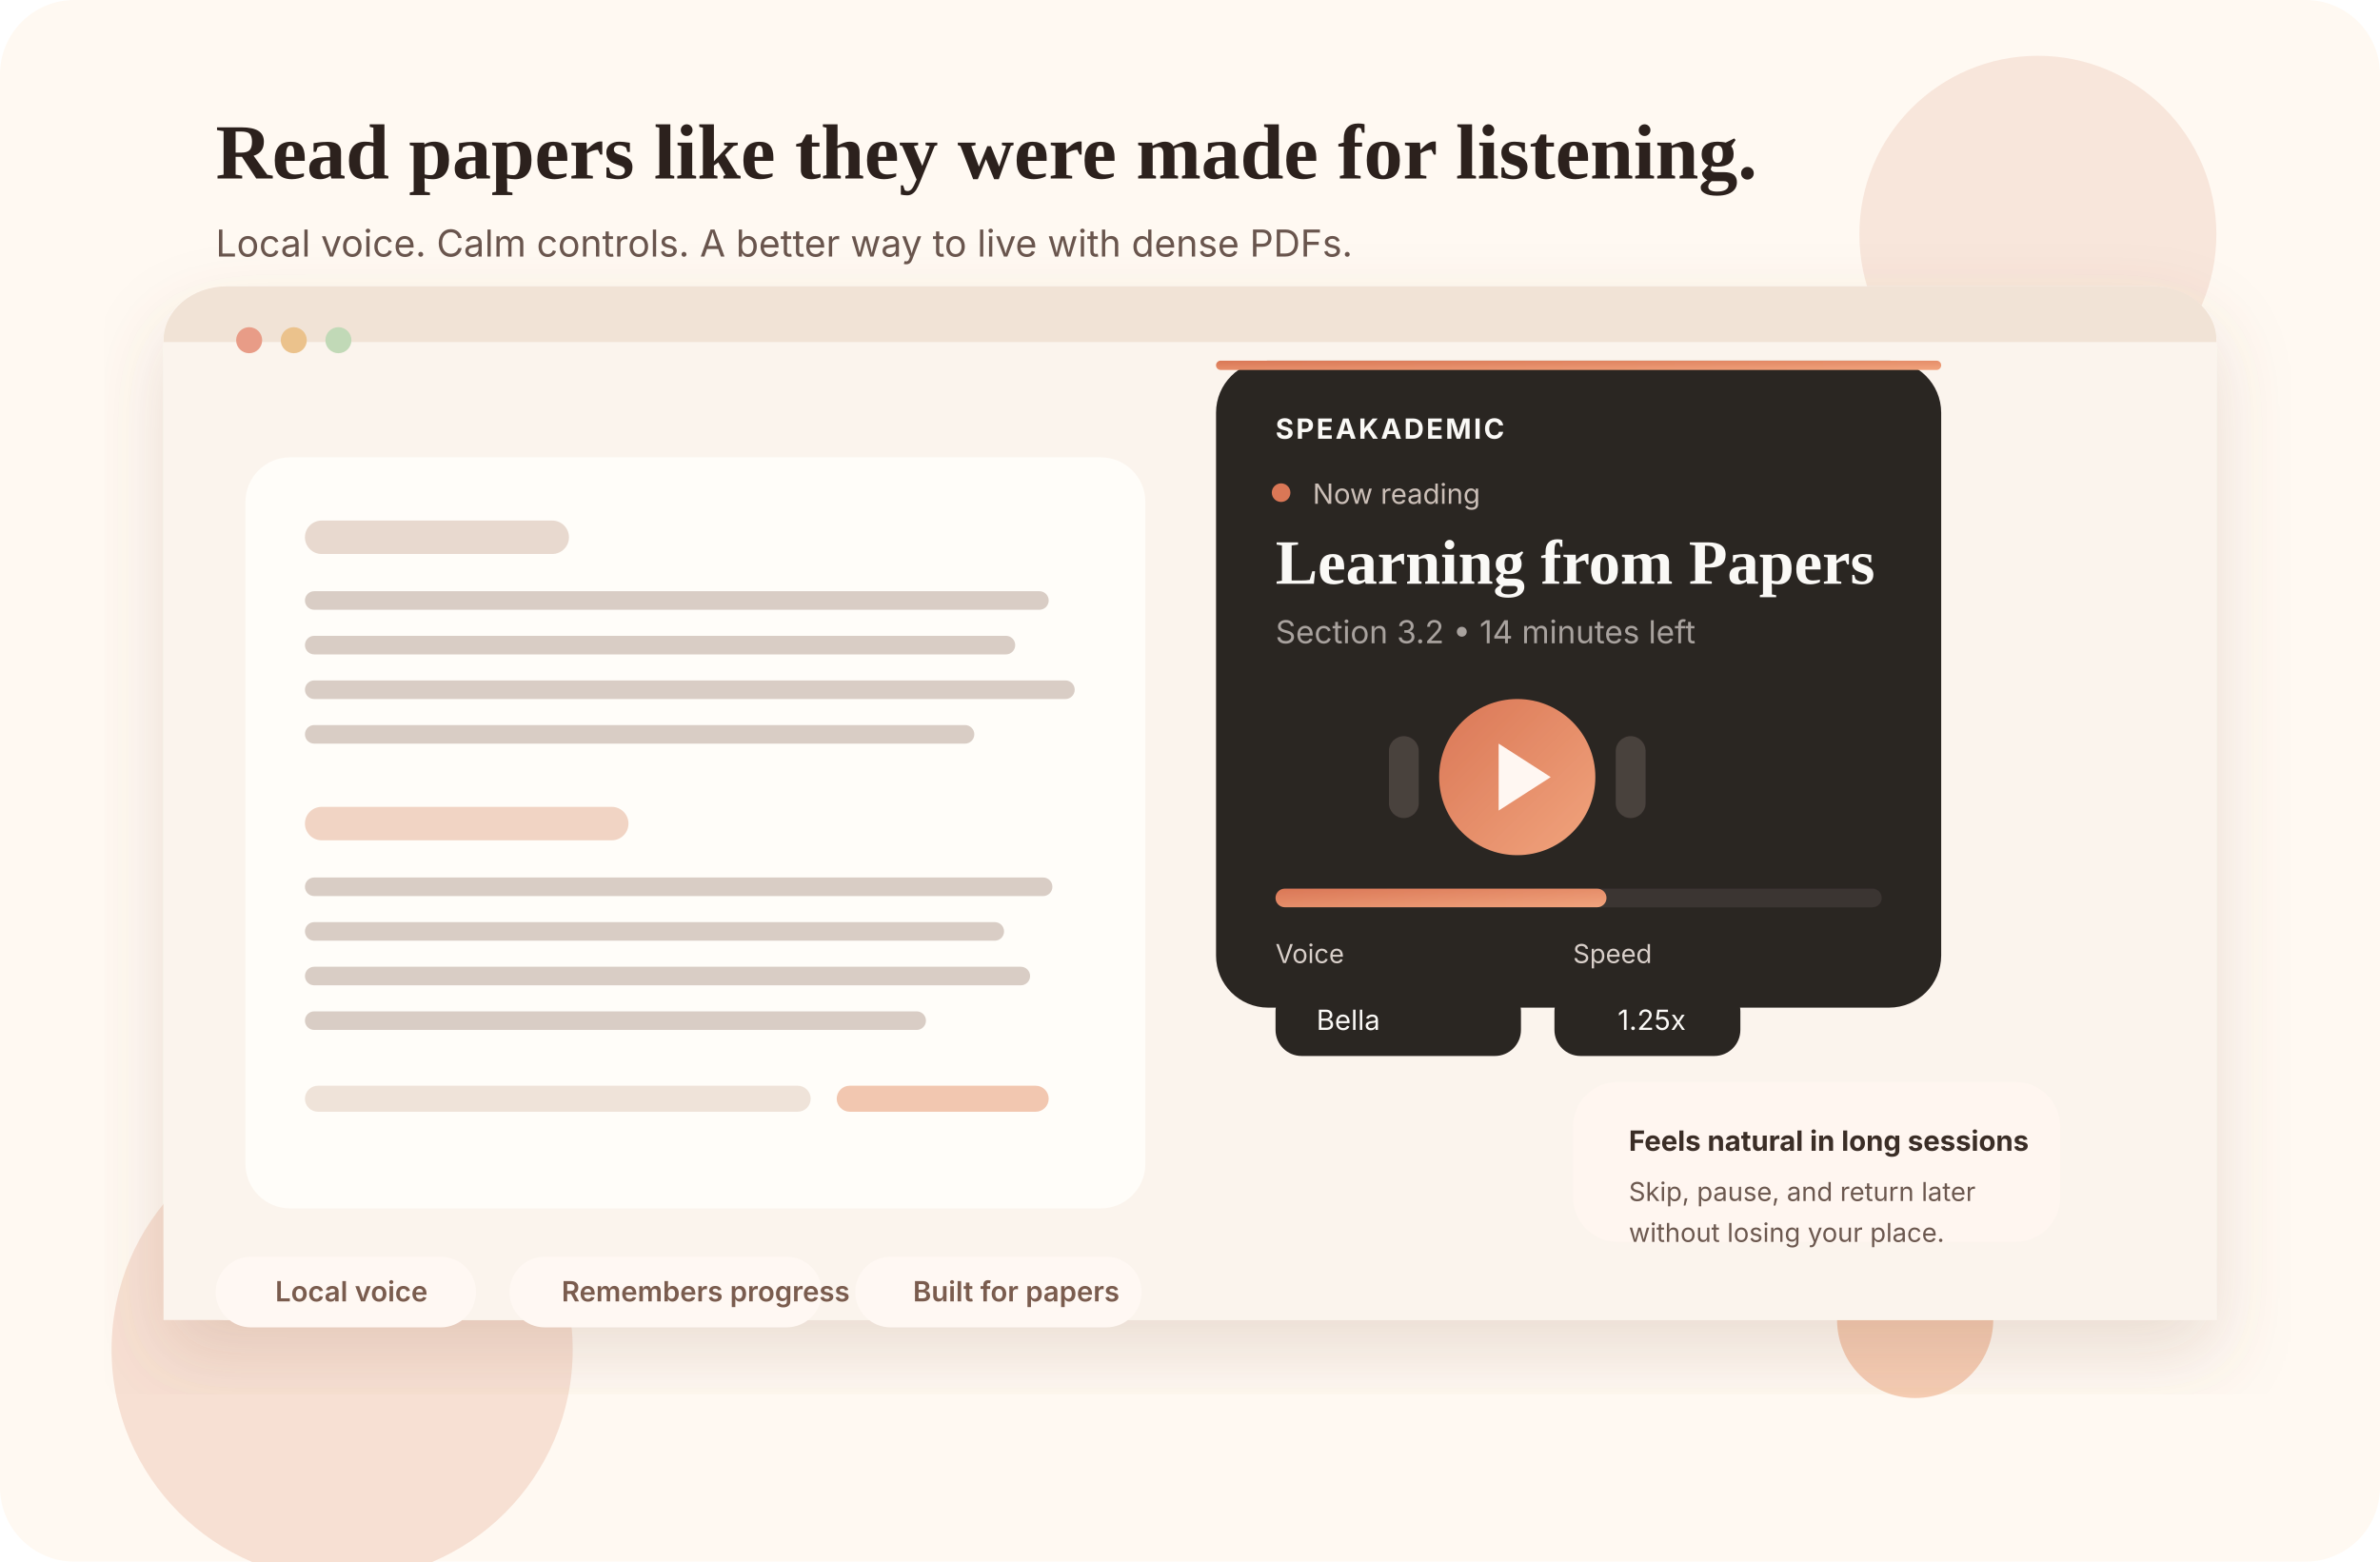
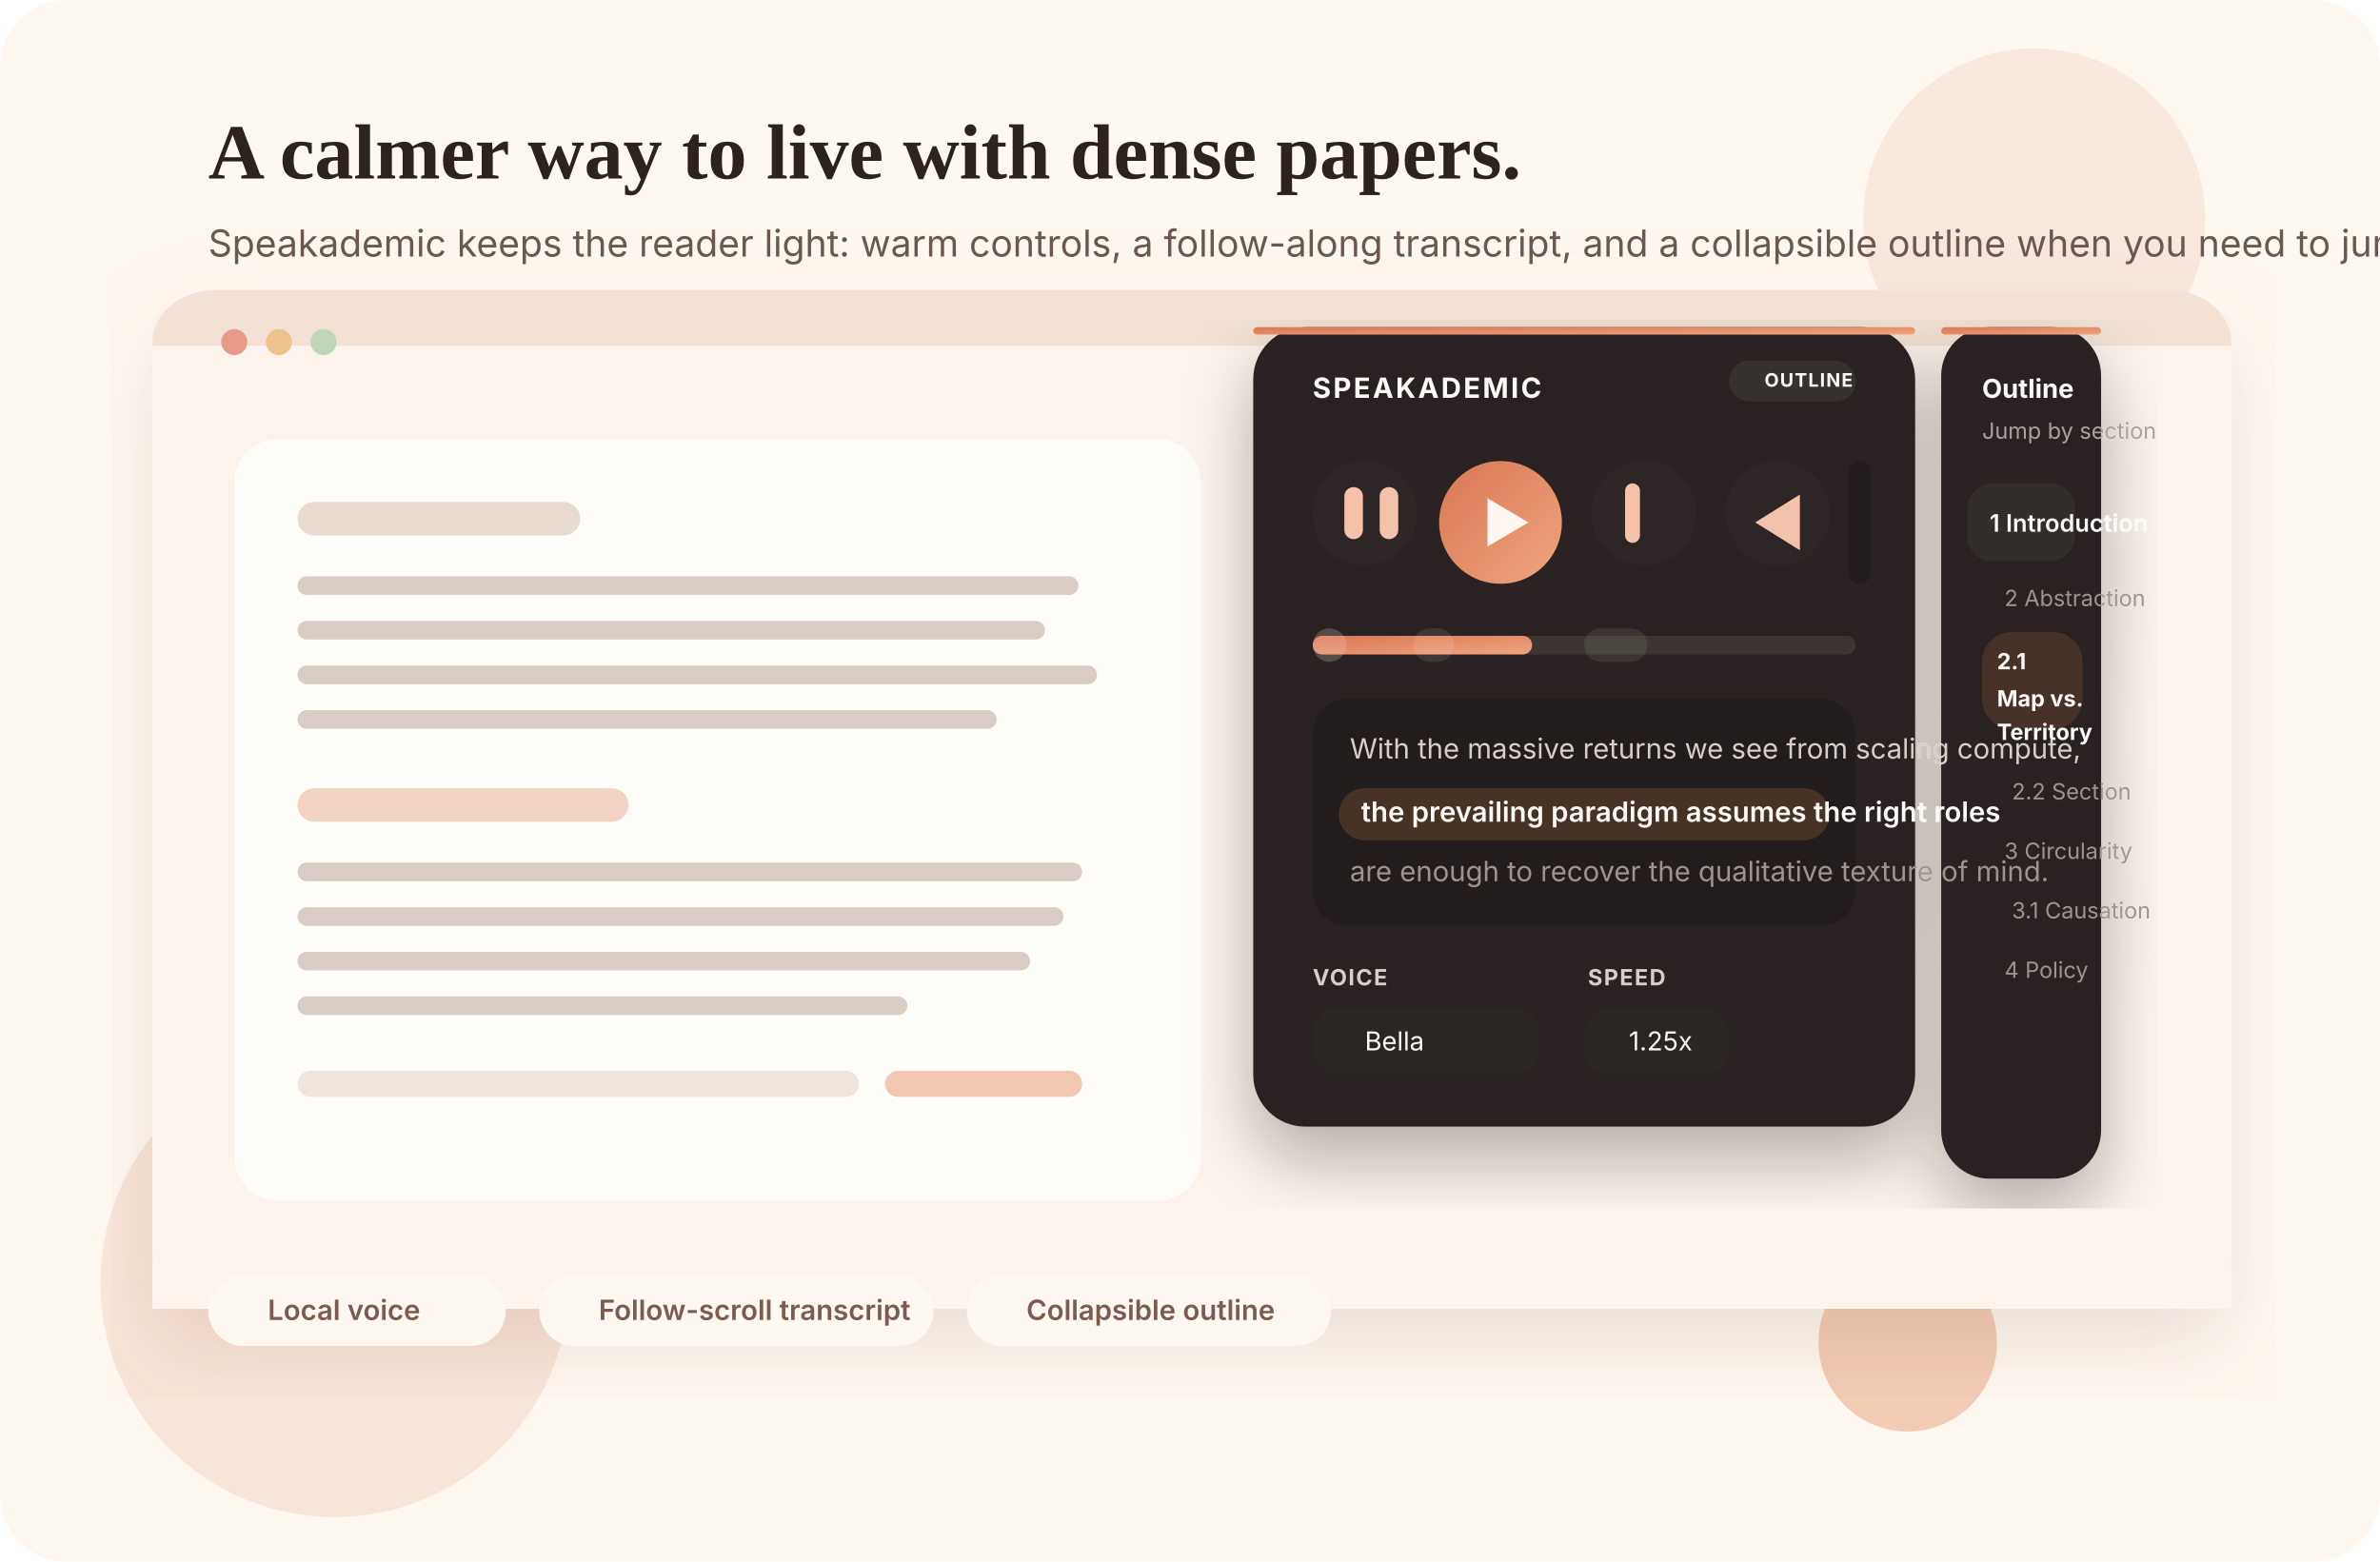
<svg xmlns="http://www.w3.org/2000/svg" width="1280" height="840" viewBox="0 0 1280 840" fill="none">
  <defs>
-     <linearGradient id="bg" x1="140" y1="60" x2="1120" y2="780">
-       <stop offset="0" stop-color="#FFF9F2" />
-       <stop offset="1" stop-color="#F4D7C8" />
+     <linearGradient id="bg" x1="120" y1="40" x2="1130" y2="790">
+       <stop offset="0" stop-color="#FFF8F1" />
+       <stop offset="1" stop-color="#F2D4C4" />
    </linearGradient>
    <linearGradient id="accent" x1="0" y1="0" x2="1" y2="1">
      <stop offset="0" stop-color="#DA7756" />
-       <stop offset="1" stop-color="#F1A47D" />
+       <stop offset="1" stop-color="#EEA57D" />
    </linearGradient>
-     <linearGradient id="panelGlow" x1="650" y1="170" x2="1030" y2="530">
-       <stop offset="0" stop-color="#2C2724" />
-       <stop offset="1" stop-color="#151311" />
+     <linearGradient id="panel" x1="716" y1="164" x2="1120" y2="640">
+       <stop offset="0" stop-color="#2B2421" />
+       <stop offset="1" stop-color="#171311" />
    </linearGradient>
-     <filter id="shadow" x="56" y="98" width="1176" height="652" filterUnits="userSpaceOnUse" color-interpolation-filters="sRGB">
-       <feDropShadow dx="0" dy="18" stdDeviation="20" flood-color="#8B5E4C" flood-opacity="0.18" />
+     <filter id="frameShadow" x="60" y="96" width="1164" height="656" filterUnits="userSpaceOnUse" color-interpolation-filters="sRGB">
+       <feDropShadow dx="0" dy="20" stdDeviation="24" flood-color="#8F6554" flood-opacity="0.18" />
+     </filter>
+     <filter id="uiShadow" x="606" y="154" width="554" height="496" filterUnits="userSpaceOnUse" color-interpolation-filters="sRGB">
+       <feDropShadow dx="0" dy="18" stdDeviation="18" flood-color="#0B0807" flood-opacity="0.28" />
    </filter>
  </defs>
-   <rect width="1280" height="840" rx="40" fill="url(#bg)" />
-   <circle cx="1096" cy="126" r="96" fill="#F8E6DB" />
-   <circle cx="184" cy="726" r="124" fill="#F7E0D3" />
-   <circle cx="1030" cy="710" r="42" fill="#F0B492" opacity="0.65" />
-   <text x="116" y="96" fill="#2C211D" font-family="Georgia, 'Times New Roman', serif" font-size="42" font-weight="700">
-     Read papers like they were made for listening.
+   <rect width="1280" height="840" rx="36" fill="url(#bg)" />
+   <circle cx="180" cy="690" r="126" fill="#F8E5D9" />
+   <circle cx="1094" cy="118" r="92" fill="#F9E8DE" />
+   <circle cx="1026" cy="722" r="48" fill="#EEB290" opacity="0.64" />
+   <text x="112" y="96" fill="#2D221E" font-family="Georgia, 'Times New Roman', serif" font-size="42" font-weight="700">
+     A calmer way to live with dense papers.
  </text>
-   <text x="116" y="138" fill="#69554D" font-family="system-ui, -apple-system, BlinkMacSystemFont, sans-serif" font-size="20">
-     Local voice. Calm controls. A better way to live with dense PDFs.
+   <text x="112" y="138" fill="#6B5850" font-family="system-ui, -apple-system, BlinkMacSystemFont, sans-serif" font-size="20">
+     Speakademic keeps the reader light: warm controls, a follow-along
+     transcript, and a collapsible outline when you need to jump.
  </text>
-   <g filter="url(#shadow)">
-     <rect x="88" y="154" width="1104" height="556" rx="34" fill="#FBF4ED" />
-     <rect x="88" y="154" width="1104" height="58" rx="34" fill="#F1E3D6" />
-     <rect x="88" y="184" width="1104" height="526" rx="0" fill="#FBF4ED" />
-     <circle cx="134" cy="183" r="7" fill="#E89C87" />
-     <circle cx="158" cy="183" r="7" fill="#EBC28C" />
-     <circle cx="182" cy="183" r="7" fill="#C1D9B7" />
-     <rect x="132" y="246" width="484" height="404" rx="24" fill="#FFFDF9" />
-     <rect x="164" y="280" width="142" height="18" rx="9" fill="#E8D9CF" />
-     <rect x="164" y="318" width="400" height="10" rx="5" fill="#D9CDC5" />
-     <rect x="164" y="342" width="382" height="10" rx="5" fill="#D9CDC5" />
-     <rect x="164" y="366" width="414" height="10" rx="5" fill="#D9CDC5" />
-     <rect x="164" y="390" width="360" height="10" rx="5" fill="#D9CDC5" />
-     <rect x="164" y="434" width="174" height="18" rx="9" fill="#F1D4C4" />
-     <rect x="164" y="472" width="402" height="10" rx="5" fill="#D9CDC5" />
-     <rect x="164" y="496" width="376" height="10" rx="5" fill="#D9CDC5" />
-     <rect x="164" y="520" width="390" height="10" rx="5" fill="#D9CDC5" />
-     <rect x="164" y="544" width="334" height="10" rx="5" fill="#D9CDC5" />
-     <rect x="164" y="584" width="272" height="14" rx="7" fill="#EFE3D9" />
-     <rect x="450" y="584" width="114" height="14" rx="7" fill="#F2C7B0" />
-     <rect x="654" y="194" width="390" height="348" rx="28" fill="url(#panelGlow)" />
-     <rect x="654" y="194" width="390" height="5" rx="2.5" fill="url(#accent)" />
-     <text x="686" y="236" fill="#FAF9F6" font-family="system-ui, -apple-system, BlinkMacSystemFont, sans-serif" font-size="15" font-weight="700" letter-spacing="0.08em">
+   <g filter="url(#frameShadow)">
+     <rect x="82" y="156" width="1118" height="548" rx="34" fill="#FBF3EC" />
+     <rect x="82" y="156" width="1118" height="56" rx="34" fill="#F2E1D4" />
+     <rect x="82" y="186" width="1118" height="518" fill="#FBF3EC" />
+     <circle cx="126" cy="184" r="7" fill="#E89C87" />
+     <circle cx="150" cy="184" r="7" fill="#ECC28E" />
+     <circle cx="174" cy="184" r="7" fill="#BED6B7" />
+     <rect x="126" y="236" width="520" height="410" rx="24" fill="#FFFDF9" />
+     <rect x="160" y="270" width="152" height="18" rx="9" fill="#EADBD0" />
+     <rect x="160" y="310" width="420" height="10" rx="5" fill="#D9CDC5" />
+     <rect x="160" y="334" width="402" height="10" rx="5" fill="#D9CDC5" />
+     <rect x="160" y="358" width="430" height="10" rx="5" fill="#D9CDC5" />
+     <rect x="160" y="382" width="376" height="10" rx="5" fill="#D9CDC5" />
+     <rect x="160" y="424" width="178" height="18" rx="9" fill="#F2D4C4" />
+     <rect x="160" y="464" width="422" height="10" rx="5" fill="#D9CDC5" />
+     <rect x="160" y="488" width="412" height="10" rx="5" fill="#D9CDC5" />
+     <rect x="160" y="512" width="394" height="10" rx="5" fill="#D9CDC5" />
+     <rect x="160" y="536" width="328" height="10" rx="5" fill="#D9CDC5" />
+     <rect x="160" y="576" width="302" height="14" rx="7" fill="#F0E5DD" />
+     <rect x="476" y="576" width="106" height="14" rx="7" fill="#F2C6AF" />
+   </g>
+   <g filter="url(#uiShadow)">
+     <rect x="674" y="176" width="356" height="430" rx="28" fill="url(#panel)" />
+     <rect x="674" y="176" width="356" height="4" rx="2" fill="url(#accent)" />
+     <rect x="1044" y="176" width="86" height="458" rx="26" fill="url(#panel)" />
+     <rect x="1044" y="176" width="86" height="4" rx="2" fill="url(#accent)" />
+     <text x="706" y="214" fill="#FAF9F6" font-family="system-ui, -apple-system, BlinkMacSystemFont, sans-serif" font-size="15" font-weight="700" letter-spacing="0.08em">
      SPEAKADEMIC
    </text>
-     <circle cx="689" cy="265" r="5" fill="#DA7756" />
-     <text x="706" y="271" fill="#CBBFB7" font-family="system-ui, -apple-system, BlinkMacSystemFont, sans-serif" font-size="15">
-       Now reading
+     <rect x="930" y="194" width="68" height="22" rx="11" fill="rgba(250,249,246,0.06)" />
+     <text x="949" y="208" fill="#FAF9F6" font-family="system-ui, -apple-system, BlinkMacSystemFont, sans-serif" font-size="10" font-weight="700" letter-spacing="0.06em">
+       OUTLINE
    </text>
-     <text x="686" y="314" fill="#FAF9F6" font-family="Georgia, 'Times New Roman', serif" font-size="34" font-weight="700">
-       Learning from Papers
+     <rect x="706" y="248" width="56" height="56" rx="28" fill="#2D2725" />
+     <rect x="774" y="248" width="66" height="66" rx="33" fill="url(#accent)" />
+     <rect x="856" y="248" width="56" height="56" rx="28" fill="#2D2725" />
+     <rect x="928" y="248" width="56" height="56" rx="28" fill="#2D2725" />
+     <polygon points="800,268 800,294 822,281" fill="#FFF7F2" />
+     <rect x="723" y="262" width="10" height="28" rx="5" fill="#F4C2AA" />
+     <rect x="742" y="262" width="10" height="28" rx="5" fill="#F4C2AA" />
+     <rect x="874" y="260" width="8" height="32" rx="4" fill="#F4C2AA" />
+     <polygon points="944,281 968,266 968,296" fill="#F4C2AA" />
+     <rect x="994" y="248" width="12" height="66" rx="6" fill="#211C1A" />
+     <rect x="706" y="342" width="292" height="10" rx="5" fill="#3C3531" />
+     <rect x="706" y="342" width="118" height="10" rx="5" fill="url(#accent)" />
+     <rect x="706" y="338" width="18" height="18" rx="9" fill="#F2D4C4" opacity="0.22" />
+     <rect x="760" y="338" width="22" height="18" rx="9" fill="#FFF9F2" opacity="0.10" />
+     <rect x="852" y="338" width="34" height="18" rx="9" fill="#FFF9F2" opacity="0.08" />
+     <rect x="706" y="376" width="292" height="122" rx="18" fill="#231F1D" />
+     <text x="726" y="408" fill="#D8CEC8" font-family="system-ui, -apple-system, BlinkMacSystemFont, sans-serif" font-size="15">
+       With the massive returns we see from scaling compute,
    </text>
-     <text x="686" y="346" fill="#A8A29E" font-family="system-ui, -apple-system, BlinkMacSystemFont, sans-serif" font-size="17">
-       Section 3.2  •  14 minutes left
+     <rect x="720" y="424" width="264" height="28" rx="14" fill="rgba(218,119,86,0.20)" />
+     <text x="732" y="442" fill="#FAF9F6" font-family="system-ui, -apple-system, BlinkMacSystemFont, sans-serif" font-size="15" font-weight="600">
+       the prevailing paradigm assumes the right roles
    </text>
-     <circle cx="816" cy="418" r="42" fill="url(#accent)" />
-     <polygon points="806,400 806,436 834,418" fill="#FFF7F2" />
-     <rect x="747" y="396" width="16" height="44" rx="8" fill="#4A423D" />
-     <rect x="869" y="396" width="16" height="44" rx="8" fill="#4A423D" />
-     <rect x="686" y="478" width="326" height="10" rx="5" fill="#3A3431" />
-     <rect x="686" y="478" width="178" height="10" rx="5" fill="url(#accent)" />
-     <text x="686" y="518" fill="#D8CFC9" font-family="system-ui, -apple-system, BlinkMacSystemFont, sans-serif" font-size="14">
-       Voice
+     <text x="726" y="474" fill="#9F948D" font-family="system-ui, -apple-system, BlinkMacSystemFont, sans-serif" font-size="15">
+       are enough to recover the qualitative texture of mind.
    </text>
-     <text x="846" y="518" fill="#D8CFC9" font-family="system-ui, -apple-system, BlinkMacSystemFont, sans-serif" font-size="14">
-       Speed
+     <text x="706" y="530" fill="#D7CEC8" font-family="system-ui, -apple-system, BlinkMacSystemFont, sans-serif" font-size="12" font-weight="700" letter-spacing="0.06em">
+       VOICE
    </text>
-     <rect x="686" y="530" width="132" height="38" rx="14" fill="#2A2522" />
-     <rect x="836" y="530" width="100" height="38" rx="14" fill="#2A2522" />
-     <text x="708" y="554" fill="#FAF9F6" font-family="system-ui, -apple-system, BlinkMacSystemFont, sans-serif" font-size="15">
+     <text x="854" y="530" fill="#D7CEC8" font-family="system-ui, -apple-system, BlinkMacSystemFont, sans-serif" font-size="12" font-weight="700" letter-spacing="0.06em">
+       SPEED
+     </text>
+     <rect x="706" y="542" width="122" height="36" rx="14" fill="#2A2522" />
+     <rect x="852" y="542" width="78" height="36" rx="14" fill="#2A2522" />
+     <text x="734" y="565" fill="#FAF9F6" font-family="system-ui, -apple-system, BlinkMacSystemFont, sans-serif" font-size="14">
      Bella
    </text>
-     <text x="870" y="554" fill="#FAF9F6" font-family="system-ui, -apple-system, BlinkMacSystemFont, sans-serif" font-size="15">
+     <text x="876" y="565" fill="#FAF9F6" font-family="system-ui, -apple-system, BlinkMacSystemFont, sans-serif" font-size="14">
      1.25x
    </text>
-     <rect x="846" y="582" width="262" height="86" rx="24" fill="#FFF6F0" />
-     <text x="876" y="619" fill="#3A2D28" font-family="system-ui, -apple-system, BlinkMacSystemFont, sans-serif" font-size="15" font-weight="700">
-       Feels natural in long sessions
+     <text x="1066" y="214" fill="#FAF9F6" font-family="system-ui, -apple-system, BlinkMacSystemFont, sans-serif" font-size="14" font-weight="700">
+       Outline
    </text>
-     <text x="876" y="646" fill="#6C5950" font-family="system-ui, -apple-system, BlinkMacSystemFont, sans-serif" font-size="14">
-       Skip, pause, and return later
+     <text x="1066" y="236" fill="#A8A29E" font-family="system-ui, -apple-system, BlinkMacSystemFont, sans-serif" font-size="12">
+       Jump by section
    </text>
-     <text x="876" y="668" fill="#6C5950" font-family="system-ui, -apple-system, BlinkMacSystemFont, sans-serif" font-size="14">
-       without losing your place.
-     </text>
+     <rect x="1058" y="260" width="58" height="42" rx="14" fill="rgba(250,249,246,0.04)" />
+     <text x="1070" y="286" fill="#FAF9F6" font-family="system-ui, -apple-system, BlinkMacSystemFont, sans-serif" font-size="13" font-weight="600">1 Introduction</text>
+     <text x="1078" y="326" fill="#9F948D" font-family="system-ui, -apple-system, BlinkMacSystemFont, sans-serif" font-size="12">2 Abstraction</text>
+     <rect x="1066" y="340" width="54" height="52" rx="16" fill="rgba(218,119,86,0.16)" />
+     <text x="1074" y="360" fill="#FAF9F6" font-family="system-ui, -apple-system, BlinkMacSystemFont, sans-serif" font-size="12" font-weight="700">2.1</text>
+     <text x="1074" y="380" fill="#FAF9F6" font-family="system-ui, -apple-system, BlinkMacSystemFont, sans-serif" font-size="12" font-weight="700">Map vs.</text>
+     <text x="1074" y="398" fill="#FAF9F6" font-family="system-ui, -apple-system, BlinkMacSystemFont, sans-serif" font-size="12" font-weight="700">Territory</text>
+     <text x="1082" y="430" fill="#9F948D" font-family="system-ui, -apple-system, BlinkMacSystemFont, sans-serif" font-size="12">2.2 Section</text>
+     <text x="1078" y="462" fill="#9F948D" font-family="system-ui, -apple-system, BlinkMacSystemFont, sans-serif" font-size="12">3 Circularity</text>
+     <text x="1082" y="494" fill="#9F948D" font-family="system-ui, -apple-system, BlinkMacSystemFont, sans-serif" font-size="12">3.1 Causation</text>
+     <text x="1078" y="526" fill="#9F948D" font-family="system-ui, -apple-system, BlinkMacSystemFont, sans-serif" font-size="12">4 Policy</text>
  </g>
-   <rect x="116" y="676" width="140" height="38" rx="19" fill="#FFF8F3" />
-   <text x="148" y="700" fill="#7A5C4E" font-family="system-ui, -apple-system, BlinkMacSystemFont, sans-serif" font-size="15" font-weight="600">
+   <rect x="112" y="686" width="160" height="38" rx="19" fill="#FFF8F2" />
+   <text x="144" y="710" fill="#7D5C4F" font-family="system-ui, -apple-system, BlinkMacSystemFont, sans-serif" font-size="15" font-weight="600">
    Local voice
  </text>
-   <rect x="274" y="676" width="168" height="38" rx="19" fill="#FFF8F3" />
-   <text x="302" y="700" fill="#7A5C4E" font-family="system-ui, -apple-system, BlinkMacSystemFont, sans-serif" font-size="15" font-weight="600">
-     Remembers progress
+   <rect x="290" y="686" width="212" height="38" rx="19" fill="#FFF8F2" />
+   <text x="322" y="710" fill="#7D5C4F" font-family="system-ui, -apple-system, BlinkMacSystemFont, sans-serif" font-size="15" font-weight="600">
+     Follow-scroll transcript
  </text>
-   <rect x="460" y="676" width="154" height="38" rx="19" fill="#FFF8F3" />
-   <text x="491" y="700" fill="#7A5C4E" font-family="system-ui, -apple-system, BlinkMacSystemFont, sans-serif" font-size="15" font-weight="600">
-     Built for papers
+   <rect x="520" y="686" width="196" height="38" rx="19" fill="#FFF8F2" />
+   <text x="552" y="710" fill="#7D5C4F" font-family="system-ui, -apple-system, BlinkMacSystemFont, sans-serif" font-size="15" font-weight="600">
+     Collapsible outline
  </text>
</svg>
